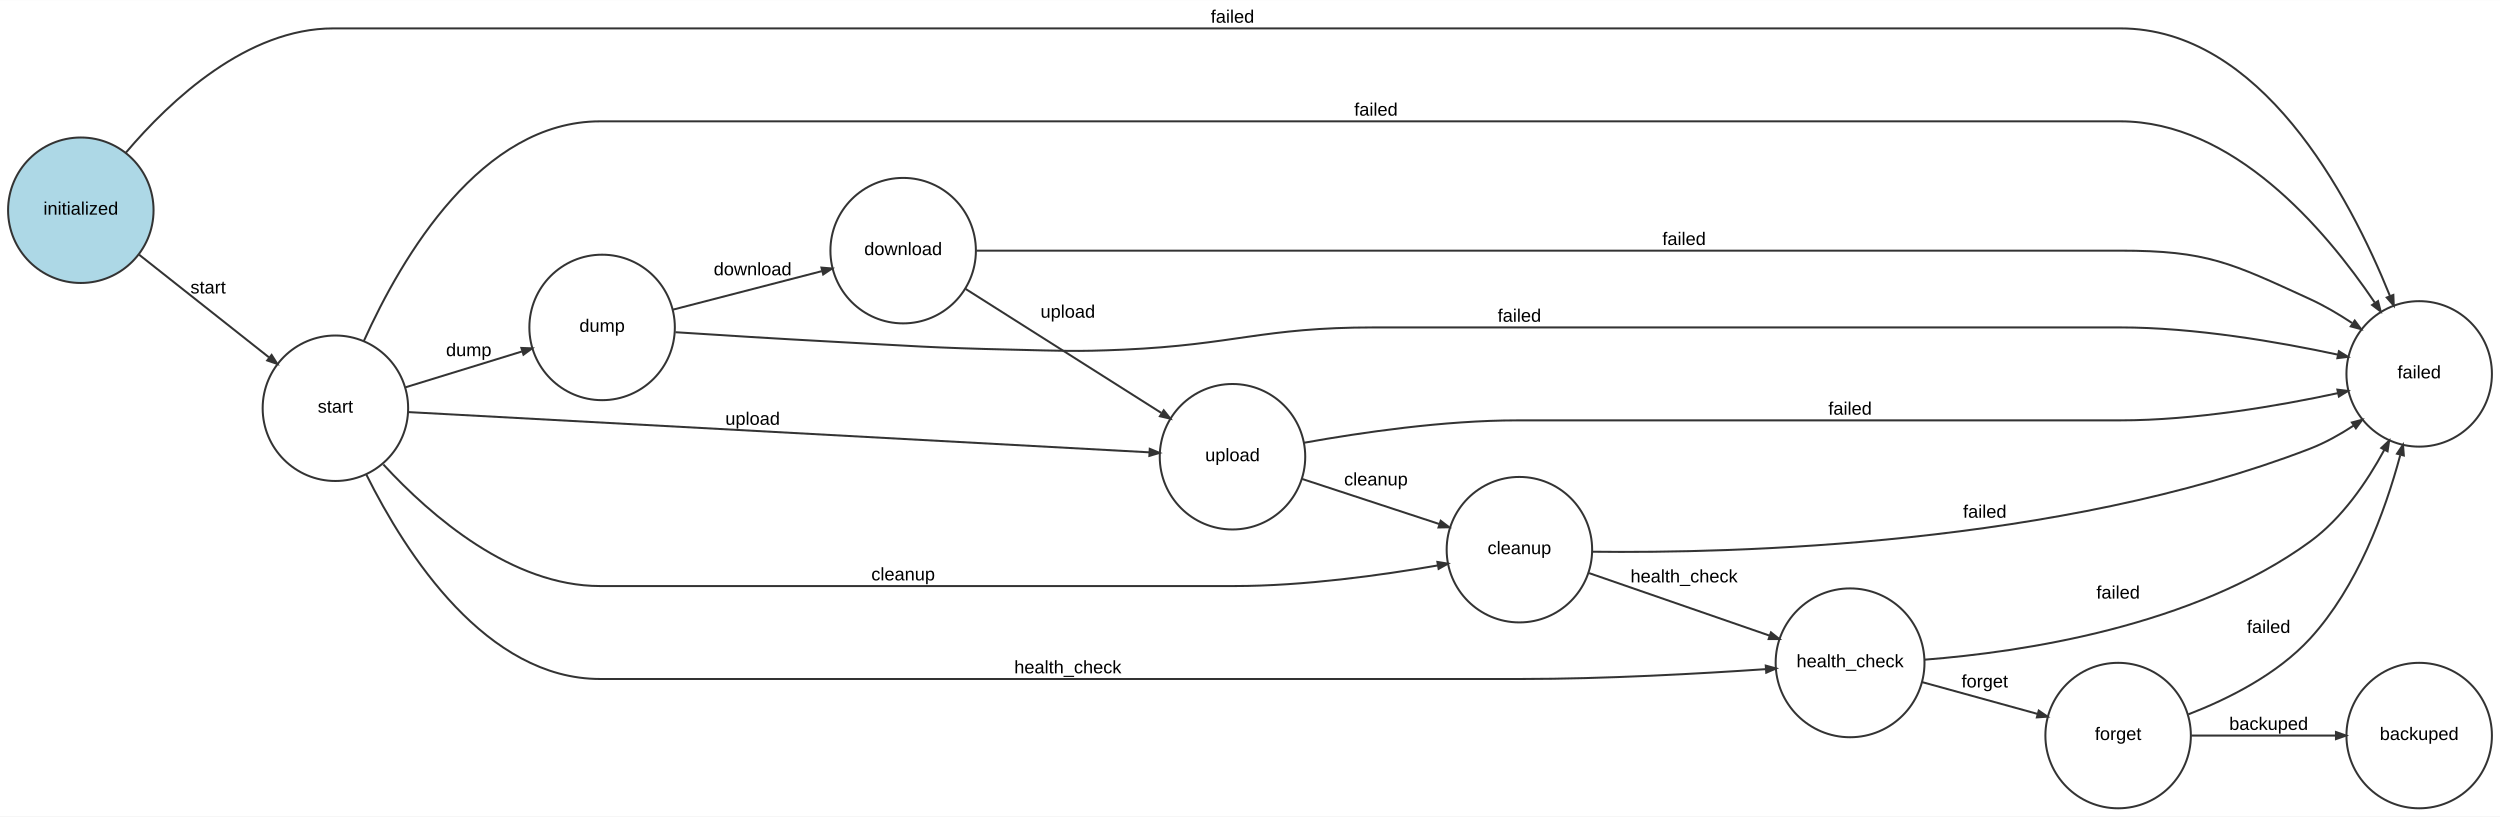
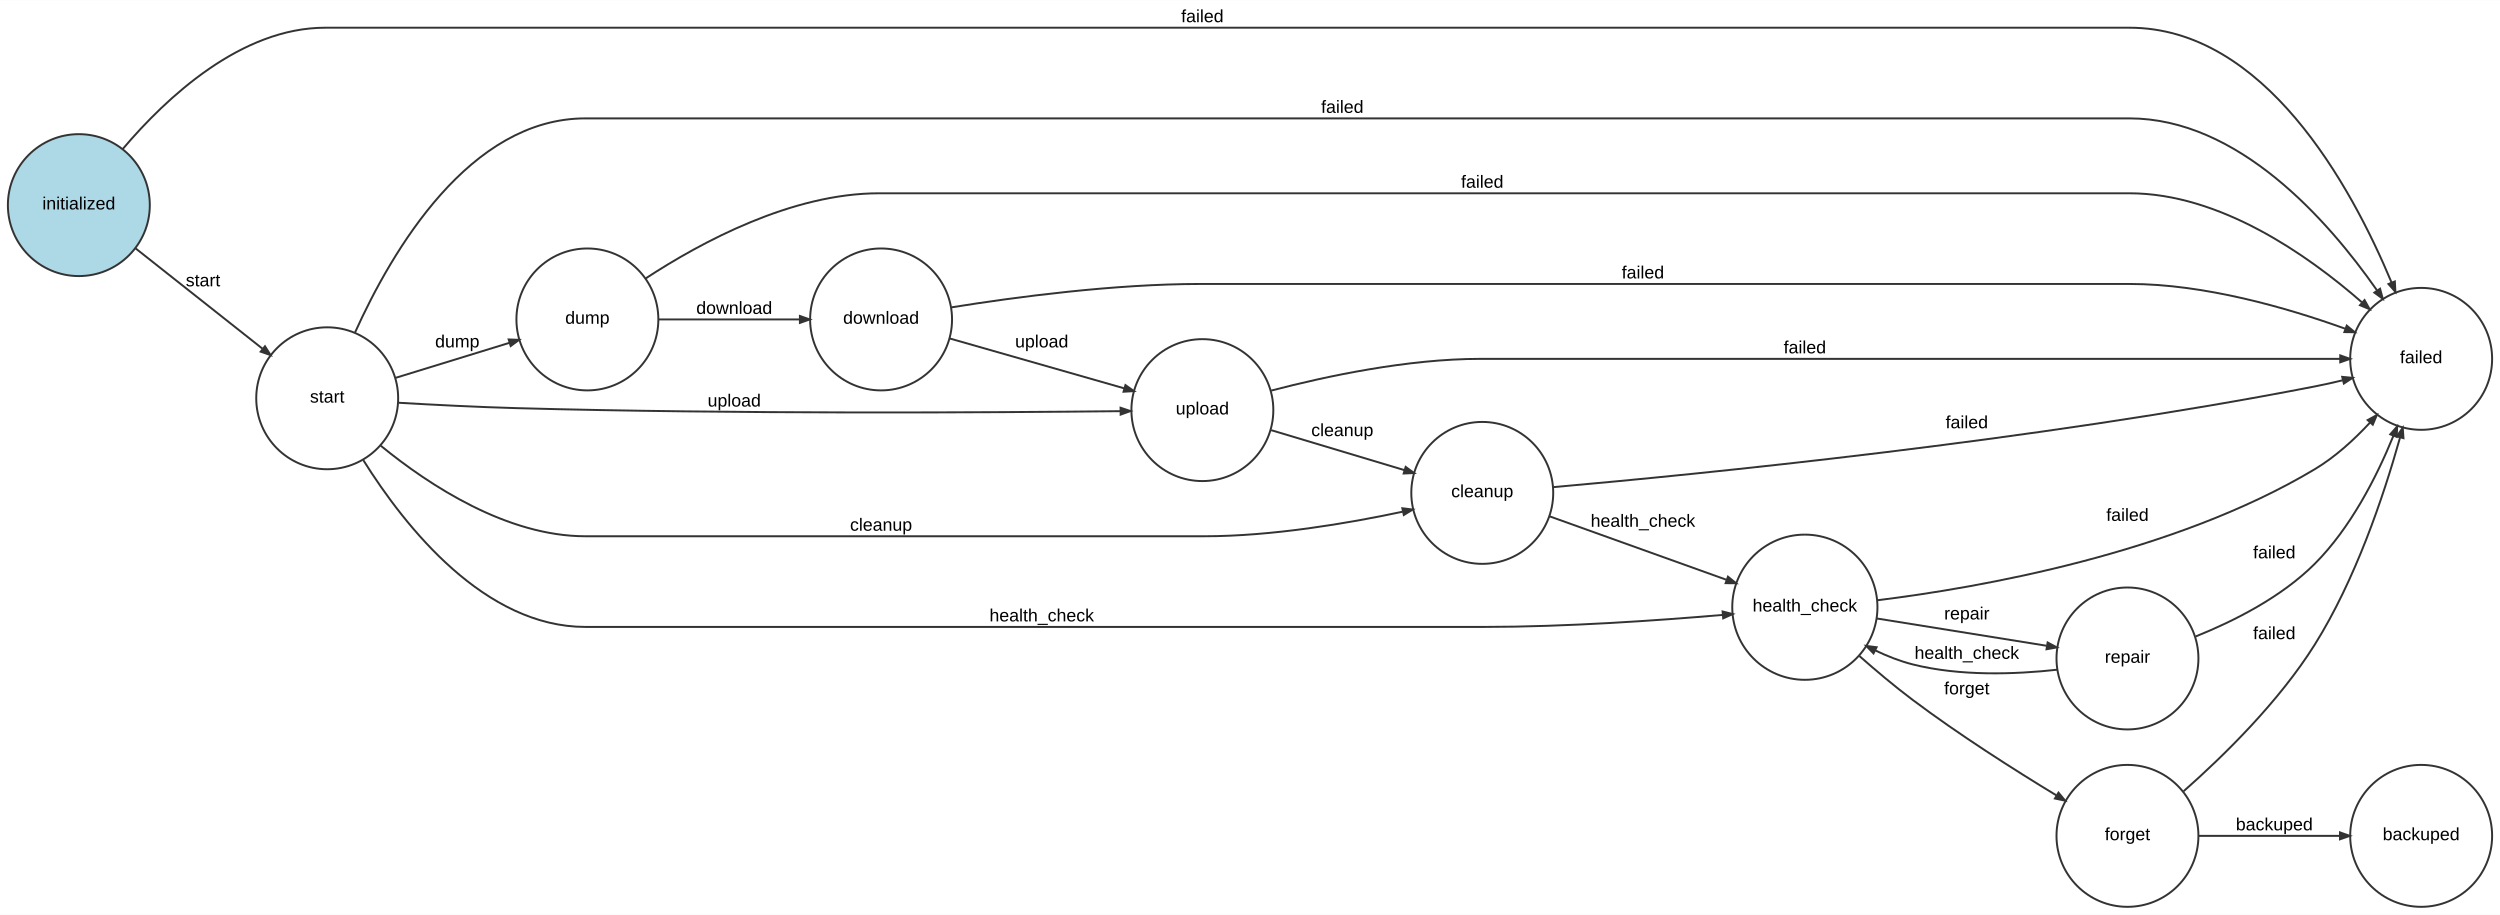
- <svg xmlns="http://www.w3.org/2000/svg" width="1237pt" height="404pt" viewBox="0.00 0.00 1237.33 404.00">
-   <g id="graph0" class="graph" transform="scale(1 1) rotate(0) translate(4 400)">
-     <polygon fill="white" stroke="transparent" points="-4,4 -4,-400 1233.33,-400 1233.33,4 -4,4" />
+ <svg xmlns="http://www.w3.org/2000/svg" width="1268pt" height="464pt" viewBox="0.00 0.00 1268.33 464.00">
+   <g id="graph0" class="graph" transform="scale(1 1) rotate(0) translate(4 460)">
+     <polygon fill="white" stroke="transparent" points="-4,4 -4,-460 1264.33,-460 1264.33,4 -4,4" />
    <g id="node1" class="node">
-       <ellipse fill="lightblue" stroke="#333333" cx="36" cy="-296" rx="36" ry="36" />
-       <text text-anchor="middle" x="36" y="-293.8" font-family="Arial" font-size="9.00">initialized</text>
+       <ellipse fill="lightblue" stroke="#333333" cx="36" cy="-356" rx="36" ry="36" />
+       <text text-anchor="middle" x="36" y="-353.8" font-family="Arial" font-size="9.00">initialized</text>
    </g>
    <g id="node2" class="node">
-       <ellipse fill="none" stroke="#333333" cx="162" cy="-198" rx="36" ry="36" />
-       <text text-anchor="middle" x="162" y="-195.8" font-family="Arial" font-size="9.00">start</text>
+       <ellipse fill="none" stroke="#333333" cx="162" cy="-258" rx="36" ry="36" />
+       <text text-anchor="middle" x="162" y="-255.8" font-family="Arial" font-size="9.00">start</text>
    </g>
    <g id="edge1" class="edge">
-       <path fill="none" stroke="#333333" d="M64.83,-274.01C83.89,-258.94 109.23,-238.92 129.11,-223.2" />
-       <polygon fill="#333333" stroke="#333333" points="130.43,-224.39 133.26,-219.92 128.26,-221.65 130.43,-224.39" />
-       <text text-anchor="middle" x="99" y="-254.8" font-family="Arial" font-size="9.00">start</text>
+       <path fill="none" stroke="#333333" d="M64.83,-334.01C83.89,-318.94 109.23,-298.92 129.11,-283.2" />
+       <polygon fill="#333333" stroke="#333333" points="130.43,-284.39 133.26,-279.92 128.26,-281.65 130.43,-284.39" />
+       <text text-anchor="middle" x="99" y="-314.8" font-family="Arial" font-size="9.00">start</text>
+     </g>
+     <g id="node11" class="node">
+       <ellipse fill="none" stroke="#333333" cx="1224.33" cy="-278" rx="36" ry="36" />
+       <text text-anchor="middle" x="1224.33" y="-275.8" font-family="Arial" font-size="9.00">failed</text>
+     </g>
+     <g id="edge2" class="edge">
+       <path fill="none" stroke="#333333" d="M58.28,-384.48C80.64,-410.84 118.44,-446 161,-446 161,-446 161,-446 1076.33,-446 1144.66,-446 1188.6,-366.31 1209.33,-316.7" />
+       <polygon fill="#333333" stroke="#333333" points="1210.98,-317.29 1211.26,-312 1207.74,-315.96 1210.98,-317.29" />
+       <text text-anchor="middle" x="606" y="-448.8" font-family="Arial" font-size="9.00">failed</text>
+     </g>
+     <g id="node3" class="node">
+       <ellipse fill="none" stroke="#333333" cx="294" cy="-298" rx="36" ry="36" />
+       <text text-anchor="middle" x="294" y="-295.8" font-family="Arial" font-size="9.00">dump</text>
+     </g>
+     <g id="edge3" class="edge">
+       <path fill="none" stroke="#333333" d="M196.82,-268.41C214.42,-273.82 236.02,-280.47 254.29,-286.09" />
+       <polygon fill="#333333" stroke="#333333" points="254.06,-287.85 259.35,-287.65 255.09,-284.5 254.06,-287.85" />
+       <text text-anchor="middle" x="228" y="-283.8" font-family="Arial" font-size="9.00">dump</text>
+     </g>
+     <g id="node5" class="node">
+       <ellipse fill="none" stroke="#333333" cx="606" cy="-252" rx="36" ry="36" />
+       <text text-anchor="middle" x="606" y="-249.8" font-family="Arial" font-size="9.00">upload</text>
+     </g>
+     <g id="edge4" class="edge">
+       <path fill="none" stroke="#333333" d="M198.17,-255.73C216.08,-254.68 238.19,-253.55 258,-253 368.7,-249.93 499.35,-250.75 564.21,-251.46" />
+       <polygon fill="#333333" stroke="#333333" points="564.5,-253.21 569.52,-251.52 564.54,-249.71 564.5,-253.21" />
+       <text text-anchor="middle" x="368.5" y="-253.8" font-family="Arial" font-size="9.00">upload</text>
+     </g>
+     <g id="node6" class="node">
+       <ellipse fill="none" stroke="#333333" cx="748" cy="-210" rx="36" ry="36" />
+       <text text-anchor="middle" x="748" y="-207.8" font-family="Arial" font-size="9.00">cleanup</text>
+     </g>
+     <g id="edge5" class="edge">
+       <path fill="none" stroke="#333333" d="M189.19,-233.91C213.99,-213.66 253.27,-188 293,-188 293,-188 293,-188 607,-188 641.28,-188 679.72,-194.52 707.63,-200.46" />
+       <polygon fill="#333333" stroke="#333333" points="707.46,-202.21 712.72,-201.56 708.2,-198.79 707.46,-202.21" />
+       <text text-anchor="middle" x="443" y="-190.8" font-family="Arial" font-size="9.00">cleanup</text>
+     </g>
+     <g id="node7" class="node">
+       <ellipse fill="none" stroke="#333333" cx="911.66" cy="-152" rx="36.83" ry="36.83" />
+       <text text-anchor="middle" x="911.66" y="-149.8" font-family="Arial" font-size="9.00">health_check</text>
+     </g>
+     <g id="edge6" class="edge">
+       <path fill="none" stroke="#333333" d="M180.32,-226.61C201.84,-192.25 242.03,-142 293,-142 293,-142 293,-142 749,-142 790.24,-142 837.28,-145.28 869.95,-148.09" />
+       <polygon fill="#333333" stroke="#333333" points="869.93,-149.84 875.06,-148.53 870.24,-146.35 869.93,-149.84" />
+       <text text-anchor="middle" x="524.5" y="-144.8" font-family="Arial" font-size="9.00">health_check</text>
+     </g>
+     <g id="edge7" class="edge">
+       <path fill="none" stroke="#333333" d="M176.08,-291.29C195.01,-333.26 234.34,-400 293,-400 293,-400 293,-400 1076.33,-400 1131.3,-400 1176.72,-348.85 1201.9,-312.79" />
+       <polygon fill="#333333" stroke="#333333" points="1203.48,-313.58 1204.87,-308.47 1200.6,-311.6 1203.48,-313.58" />
+       <text text-anchor="middle" x="677" y="-402.8" font-family="Arial" font-size="9.00">failed</text>
+     </g>
+     <g id="node4" class="node">
+       <ellipse fill="none" stroke="#333333" cx="443" cy="-298" rx="36" ry="36" />
+       <text text-anchor="middle" x="443" y="-295.8" font-family="Arial" font-size="9.00">download</text>
+     </g>
+     <g id="edge8" class="edge">
+       <path fill="none" stroke="#333333" d="M330.21,-298C351.68,-298 379.19,-298 401.55,-298" />
+       <polygon fill="#333333" stroke="#333333" points="401.82,-299.75 406.82,-298 401.82,-296.25 401.82,-299.75" />
+       <text text-anchor="middle" x="368.5" y="-300.8" font-family="Arial" font-size="9.00">download</text>
+     </g>
+     <g id="edge9" class="edge">
+       <path fill="none" stroke="#333333" d="M323.53,-318.78C352.04,-337.47 397.88,-362 442,-362 442,-362 442,-362 1076.33,-362 1121.99,-362 1166.37,-331.06 1194.21,-306.74" />
+       <polygon fill="#333333" stroke="#333333" points="1195.61,-307.83 1198.19,-303.2 1193.29,-305.21 1195.61,-307.83" />
+       <text text-anchor="middle" x="748" y="-364.8" font-family="Arial" font-size="9.00">failed</text>
+     </g>
+     <g id="edge10" class="edge">
+       <path fill="none" stroke="#333333" d="M477.75,-288.36C503.62,-280.97 539.34,-270.76 566.36,-263.04" />
+       <polygon fill="#333333" stroke="#333333" points="566.97,-264.69 571.29,-261.63 566.01,-261.32 566.97,-264.69" />
+       <text text-anchor="middle" x="524.5" y="-283.8" font-family="Arial" font-size="9.00">upload</text>
+     </g>
+     <g id="edge11" class="edge">
+       <path fill="none" stroke="#333333" d="M478.74,-304.14C511.26,-309.36 561.26,-316 605,-316 605,-316 605,-316 1076.33,-316 1114.45,-316 1156.42,-303.87 1185.72,-293.32" />
+       <polygon fill="#333333" stroke="#333333" points="1186.58,-294.87 1190.67,-291.5 1185.38,-291.58 1186.58,-294.87" />
+       <text text-anchor="middle" x="829.5" y="-318.8" font-family="Arial" font-size="9.00">failed</text>
+     </g>
+     <g id="edge12" class="edge">
+       <path fill="none" stroke="#333333" d="M640.89,-241.83C661.27,-235.72 687.27,-227.92 708.43,-221.57" />
+       <polygon fill="#333333" stroke="#333333" points="709.14,-223.19 713.42,-220.07 708.13,-219.83 709.14,-223.19" />
+       <text text-anchor="middle" x="677" y="-238.8" font-family="Arial" font-size="9.00">cleanup</text>
+     </g>
+     <g id="edge13" class="edge">
+       <path fill="none" stroke="#333333" d="M640.91,-261.9C669.06,-269.25 710.29,-278 747,-278 747,-278 747,-278 1076.33,-278 1112.52,-278 1153.72,-278 1183.27,-278" />
+       <polygon fill="#333333" stroke="#333333" points="1183.28,-279.75 1188.28,-278 1183.28,-276.25 1183.28,-279.75" />
+       <text text-anchor="middle" x="911.66" y="-280.8" font-family="Arial" font-size="9.00">failed</text>
+     </g>
+     <g id="edge14" class="edge">
+       <path fill="none" stroke="#333333" d="M782.11,-198.12C808.11,-188.79 844.38,-175.78 871.76,-165.96" />
+       <polygon fill="#333333" stroke="#333333" points="872.65,-167.5 876.77,-164.16 871.47,-164.2 872.65,-167.5" />
+       <text text-anchor="middle" x="829.5" y="-192.8" font-family="Arial" font-size="9.00">health_check</text>
+     </g>
+     <g id="edge15" class="edge">
+       <path fill="none" stroke="#333333" d="M783.93,-212.92C856.42,-219.32 1028.29,-236.26 1170.33,-264 1174.92,-264.9 1179.71,-265.97 1184.45,-267.11" />
+       <polygon fill="#333333" stroke="#333333" points="1184.28,-268.87 1189.55,-268.37 1185.12,-265.47 1184.28,-268.87" />
+       <text text-anchor="middle" x="993.83" y="-242.8" font-family="Arial" font-size="9.00">failed</text>
+     </g>
+     <g id="node8" class="node">
+       <ellipse fill="none" stroke="#333333" cx="1075.33" cy="-126" rx="36" ry="36" />
+       <text text-anchor="middle" x="1075.33" y="-123.8" font-family="Arial" font-size="9.00">repair</text>
+     </g>
+     <g id="edge19" class="edge">
+       <path fill="none" stroke="#333333" d="M948.14,-146.29C973.59,-142.2 1007.89,-136.68 1034.32,-132.44" />
+       <polygon fill="#333333" stroke="#333333" points="1034.83,-134.12 1039.49,-131.6 1034.27,-130.67 1034.83,-134.12" />
+       <text text-anchor="middle" x="993.83" y="-145.8" font-family="Arial" font-size="9.00">repair</text>
+     </g>
+     <g id="node9" class="node">
+       <ellipse fill="none" stroke="#333333" cx="1075.33" cy="-36" rx="36" ry="36" />
+       <text text-anchor="middle" x="1075.33" y="-33.8" font-family="Arial" font-size="9.00">forget</text>
+     </g>
+     <g id="edge18" class="edge">
+       <path fill="none" stroke="#333333" d="M939.02,-127.51C947.52,-120.01 957.12,-111.91 966.33,-105 989.75,-87.42 1017.64,-69.67 1039.21,-56.58" />
+       <polygon fill="#333333" stroke="#333333" points="1040.34,-57.94 1043.72,-53.86 1038.53,-54.95 1040.34,-57.94" />
+       <text text-anchor="middle" x="993.83" y="-107.8" font-family="Arial" font-size="9.00">forget</text>
+     </g>
+     <g id="edge20" class="edge">
+       <path fill="none" stroke="#333333" d="M948.38,-155.52C1000.43,-161.96 1098.72,-179.17 1170.33,-222 1180.68,-228.19 1190.31,-236.97 1198.45,-245.74" />
+       <polygon fill="#333333" stroke="#333333" points="1197.19,-246.95 1201.84,-249.49 1199.79,-244.6 1197.19,-246.95" />
+       <text text-anchor="middle" x="1075.33" y="-195.8" font-family="Arial" font-size="9.00">failed</text>
+     </g>
+     <g id="edge16" class="edge">
+       <path fill="none" stroke="#333333" d="M1039.75,-120.3C1018.3,-117.92 990.33,-116.93 966.33,-123 959.95,-124.61 953.5,-127.15 947.4,-130.07" />
+       <polygon fill="#333333" stroke="#333333" points="946.49,-128.57 942.8,-132.37 948.06,-131.7 946.49,-128.57" />
+       <text text-anchor="middle" x="993.83" y="-125.8" font-family="Arial" font-size="9.00">health_check</text>
+     </g>
+     <g id="edge17" class="edge">
+       <path fill="none" stroke="#333333" d="M1109.99,-137.19C1129.51,-145.03 1153.49,-157.15 1170.33,-174 1188.44,-192.13 1201.59,-217.72 1210.26,-238.98" />
+       <polygon fill="#333333" stroke="#333333" points="1208.67,-239.72 1212.15,-243.72 1211.93,-238.43 1208.67,-239.72" />
+       <text text-anchor="middle" x="1149.83" y="-176.8" font-family="Arial" font-size="9.00">failed</text>
    </g>
    <g id="node10" class="node">
-       <ellipse fill="none" stroke="#333333" cx="1193.33" cy="-215" rx="36" ry="36" />
-       <text text-anchor="middle" x="1193.33" y="-212.8" font-family="Arial" font-size="9.00">failed</text>
+       <ellipse fill="none" stroke="#333333" cx="1224.33" cy="-36" rx="36" ry="36" />
+       <text text-anchor="middle" x="1224.33" y="-33.8" font-family="Arial" font-size="9.00">backuped</text>
    </g>
-     <g id="edge2" class="edge">
-       <path fill="none" stroke="#333333" d="M58.28,-324.48C80.64,-350.84 118.44,-386 161,-386 161,-386 161,-386 1045.33,-386 1114.73,-386 1158.51,-303.99 1178.87,-253.56" />
-       <polygon fill="#333333" stroke="#333333" points="1180.54,-254.08 1180.76,-248.78 1177.29,-252.79 1180.54,-254.08" />
-       <text text-anchor="middle" x="606" y="-388.8" font-family="Arial" font-size="9.00">failed</text>
+     <g id="edge21" class="edge">
+       <path fill="none" stroke="#333333" d="M1111.54,-36C1133.01,-36 1160.52,-36 1182.88,-36" />
+       <polygon fill="#333333" stroke="#333333" points="1183.15,-37.75 1188.15,-36 1183.15,-34.25 1183.15,-37.75" />
+       <text text-anchor="middle" x="1149.83" y="-38.8" font-family="Arial" font-size="9.00">backuped</text>
    </g>
-     <g id="node3" class="node">
-       <ellipse fill="none" stroke="#333333" cx="294" cy="-238" rx="36" ry="36" />
-       <text text-anchor="middle" x="294" y="-235.8" font-family="Arial" font-size="9.00">dump</text>
-     </g>
-     <g id="edge3" class="edge">
-       <path fill="none" stroke="#333333" d="M196.82,-208.41C214.42,-213.82 236.02,-220.47 254.29,-226.09" />
-       <polygon fill="#333333" stroke="#333333" points="254.06,-227.85 259.35,-227.65 255.09,-224.5 254.06,-227.85" />
-       <text text-anchor="middle" x="228" y="-223.8" font-family="Arial" font-size="9.00">dump</text>
-     </g>
-     <g id="node5" class="node">
-       <ellipse fill="none" stroke="#333333" cx="606" cy="-174" rx="36" ry="36" />
-       <text text-anchor="middle" x="606" y="-171.8" font-family="Arial" font-size="9.00">upload</text>
-     </g>
-     <g id="edge4" class="edge">
-       <path fill="none" stroke="#333333" d="M198.05,-196.1C279.05,-191.7 478.83,-180.85 564.7,-176.19" />
-       <polygon fill="#333333" stroke="#333333" points="565.05,-177.92 569.94,-175.9 564.86,-174.43 565.05,-177.92" />
-       <text text-anchor="middle" x="368.5" y="-189.8" font-family="Arial" font-size="9.00">upload</text>
-     </g>
-     <g id="node6" class="node">
-       <ellipse fill="none" stroke="#333333" cx="748" cy="-128" rx="36" ry="36" />
-       <text text-anchor="middle" x="748" y="-125.8" font-family="Arial" font-size="9.00">cleanup</text>
-     </g>
-     <g id="edge5" class="edge">
-       <path fill="none" stroke="#333333" d="M185.74,-170.16C209.51,-144.38 249.39,-110 293,-110 293,-110 293,-110 607,-110 641.14,-110 679.59,-115.33 707.54,-120.19" />
-       <polygon fill="#333333" stroke="#333333" points="707.41,-121.94 712.64,-121.09 708.02,-118.5 707.41,-121.94" />
-       <text text-anchor="middle" x="443" y="-112.8" font-family="Arial" font-size="9.00">cleanup</text>
-     </g>
-     <g id="node7" class="node">
-       <ellipse fill="none" stroke="#333333" cx="911.66" cy="-72" rx="36.83" ry="36.83" />
-       <text text-anchor="middle" x="911.66" y="-69.8" font-family="Arial" font-size="9.00">health_check</text>
-     </g>
-     <g id="edge6" class="edge">
-       <path fill="none" stroke="#333333" d="M177.28,-165.22C197.04,-125.55 236.76,-64 293,-64 293,-64 293,-64 749,-64 790.21,-64 837.26,-66.63 869.93,-68.87" />
-       <polygon fill="#333333" stroke="#333333" points="869.94,-70.62 875.05,-69.22 870.18,-67.13 869.94,-70.62" />
-       <text text-anchor="middle" x="524.5" y="-66.8" font-family="Arial" font-size="9.00">health_check</text>
-     </g>
-     <g id="edge7" class="edge">
-       <path fill="none" stroke="#333333" d="M176.08,-231.29C195.01,-273.26 234.34,-340 293,-340 293,-340 293,-340 1045.33,-340 1101.02,-340 1146.37,-287.29 1171.33,-250.32" />
-       <polygon fill="#333333" stroke="#333333" points="1172.96,-251.03 1174.27,-245.9 1170.04,-249.09 1172.96,-251.03" />
-       <text text-anchor="middle" x="677" y="-342.8" font-family="Arial" font-size="9.00">failed</text>
-     </g>
-     <g id="node4" class="node">
-       <ellipse fill="none" stroke="#333333" cx="443" cy="-276" rx="36" ry="36" />
-       <text text-anchor="middle" x="443" y="-273.8" font-family="Arial" font-size="9.00">download</text>
-     </g>
-     <g id="edge8" class="edge">
-       <path fill="none" stroke="#333333" d="M329.09,-246.81C351.09,-252.5 379.78,-259.92 402.73,-265.85" />
-       <polygon fill="#333333" stroke="#333333" points="402.56,-267.61 407.84,-267.17 403.43,-264.22 402.56,-267.61" />
-       <text text-anchor="middle" x="368.5" y="-263.8" font-family="Arial" font-size="9.00">download</text>
-     </g>
-     <g id="edge9" class="edge">
-       <path fill="none" stroke="#333333" d="M330.3,-235.63C352.35,-234.19 381.32,-232.37 407,-231 446.98,-228.86 456.97,-227.89 497,-227 521.44,-226.46 527.58,-225.92 552,-227 607.27,-229.45 620.67,-238 676,-238 676,-238 676,-238 1045.33,-238 1082.2,-238 1123.66,-230.85 1153.12,-224.52" />
-       <polygon fill="#333333" stroke="#333333" points="1153.6,-226.21 1158.11,-223.43 1152.85,-222.79 1153.6,-226.21" />
-       <text text-anchor="middle" x="748" y="-240.8" font-family="Arial" font-size="9.00">failed</text>
-     </g>
-     <g id="edge10" class="edge">
-       <path fill="none" stroke="#333333" d="M473.91,-257.05C501.36,-239.66 542,-213.91 570.75,-195.7" />
-       <polygon fill="#333333" stroke="#333333" points="571.97,-197 575.25,-192.84 570.09,-194.04 571.97,-197" />
-       <text text-anchor="middle" x="524.5" y="-242.8" font-family="Arial" font-size="9.00">upload</text>
-     </g>
-     <g id="edge11" class="edge">
-       <path fill="none" stroke="#333333" d="M479.18,-276C511.79,-276 561.68,-276 605,-276 605,-276 605,-276 1045.33,-276 1088.45,-276 1100.13,-269.96 1139.33,-252 1146.37,-248.77 1153.48,-244.59 1160.09,-240.21" />
-       <polygon fill="#333333" stroke="#333333" points="1161.43,-241.41 1164.58,-237.15 1159.47,-238.52 1161.43,-241.41" />
-       <text text-anchor="middle" x="829.5" y="-278.8" font-family="Arial" font-size="9.00">failed</text>
-     </g>
-     <g id="edge12" class="edge">
-       <path fill="none" stroke="#333333" d="M640.53,-162.98C660.9,-156.29 686.99,-147.72 708.24,-140.73" />
-       <polygon fill="#333333" stroke="#333333" points="709.05,-142.31 713.25,-139.09 707.96,-138.99 709.05,-142.31" />
-       <text text-anchor="middle" x="677" y="-159.8" font-family="Arial" font-size="9.00">cleanup</text>
-     </g>
-     <g id="edge13" class="edge">
-       <path fill="none" stroke="#333333" d="M641.36,-180.91C669.61,-185.98 710.73,-192 747,-192 747,-192 747,-192 1045.33,-192 1082.2,-192 1123.66,-199.15 1153.12,-205.48" />
-       <polygon fill="#333333" stroke="#333333" points="1152.85,-207.21 1158.11,-206.57 1153.6,-203.79 1152.85,-207.21" />
-       <text text-anchor="middle" x="911.66" y="-194.8" font-family="Arial" font-size="9.00">failed</text>
-     </g>
-     <g id="edge14" class="edge">
-       <path fill="none" stroke="#333333" d="M782.5,-116.4C808.44,-107.41 844.43,-94.94 871.67,-85.51" />
-       <polygon fill="#333333" stroke="#333333" points="872.5,-87.07 876.65,-83.78 871.36,-83.76 872.5,-87.07" />
-       <text text-anchor="middle" x="829.5" y="-111.8" font-family="Arial" font-size="9.00">health_check</text>
-     </g>
-     <g id="edge15" class="edge">
-       <path fill="none" stroke="#333333" d="M784.02,-126.99C854.04,-126.13 1015.21,-130.08 1139.33,-178 1146.78,-180.88 1154.19,-185.02 1161.01,-189.5" />
-       <polygon fill="#333333" stroke="#333333" points="1160.04,-190.96 1165.16,-192.32 1162.01,-188.06 1160.04,-190.96" />
-       <text text-anchor="middle" x="978.33" y="-143.8" font-family="Arial" font-size="9.00">failed</text>
-     </g>
-     <g id="node8" class="node">
-       <ellipse fill="none" stroke="#333333" cx="1044.33" cy="-36" rx="36" ry="36" />
-       <text text-anchor="middle" x="1044.33" y="-33.8" font-family="Arial" font-size="9.00">forget</text>
-     </g>
-     <g id="edge16" class="edge">
-       <path fill="none" stroke="#333333" d="M947.34,-62.45C964.89,-57.61 986.26,-51.72 1004.38,-46.73" />
-       <polygon fill="#333333" stroke="#333333" points="1005.04,-48.36 1009.4,-45.35 1004.11,-44.99 1005.04,-48.36" />
-       <text text-anchor="middle" x="978.33" y="-59.8" font-family="Arial" font-size="9.00">forget</text>
-     </g>
-     <g id="edge17" class="edge">
-       <path fill="none" stroke="#333333" d="M948.69,-73.57C996.51,-77.31 1081.63,-89.87 1139.33,-132 1155.11,-143.52 1167.36,-161.29 1176.09,-177.44" />
-       <polygon fill="#333333" stroke="#333333" points="1174.58,-178.33 1178.46,-181.94 1177.68,-176.7 1174.58,-178.33" />
-       <text text-anchor="middle" x="1044.33" y="-103.8" font-family="Arial" font-size="9.00">failed</text>
-     </g>
-     <g id="node9" class="node">
-       <ellipse fill="none" stroke="#333333" cx="1193.33" cy="-36" rx="36" ry="36" />
-       <text text-anchor="middle" x="1193.33" y="-33.8" font-family="Arial" font-size="9.00">backuped</text>
-     </g>
-     <g id="edge18" class="edge">
-       <path fill="none" stroke="#333333" d="M1080.54,-36C1102.01,-36 1129.52,-36 1151.88,-36" />
-       <polygon fill="#333333" stroke="#333333" points="1152.15,-37.75 1157.15,-36 1152.15,-34.25 1152.15,-37.75" />
-       <text text-anchor="middle" x="1118.83" y="-38.8" font-family="Arial" font-size="9.00">backuped</text>
-     </g>
-     <g id="edge19" class="edge">
-       <path fill="none" stroke="#333333" d="M1079.08,-46.5C1098.88,-54.14 1123.11,-66.3 1139.33,-84 1162.65,-109.46 1176.35,-146.52 1183.95,-174.73" />
-       <polygon fill="#333333" stroke="#333333" points="1182.35,-175.5 1185.31,-179.89 1185.73,-174.61 1182.35,-175.5" />
-       <text text-anchor="middle" x="1118.83" y="-86.8" font-family="Arial" font-size="9.00">failed</text>
+     <g id="edge22" class="edge">
+       <path fill="none" stroke="#333333" d="M1103.83,-58.65C1124.51,-76.9 1152.26,-104.19 1170.33,-133 1190.85,-165.74 1205.07,-207.58 1213.57,-237.9" />
+       <polygon fill="#333333" stroke="#333333" points="1211.97,-238.69 1214.99,-243.04 1215.35,-237.76 1211.97,-238.69" />
+       <text text-anchor="middle" x="1149.83" y="-135.8" font-family="Arial" font-size="9.00">failed</text>
    </g>
  </g>
</svg>
